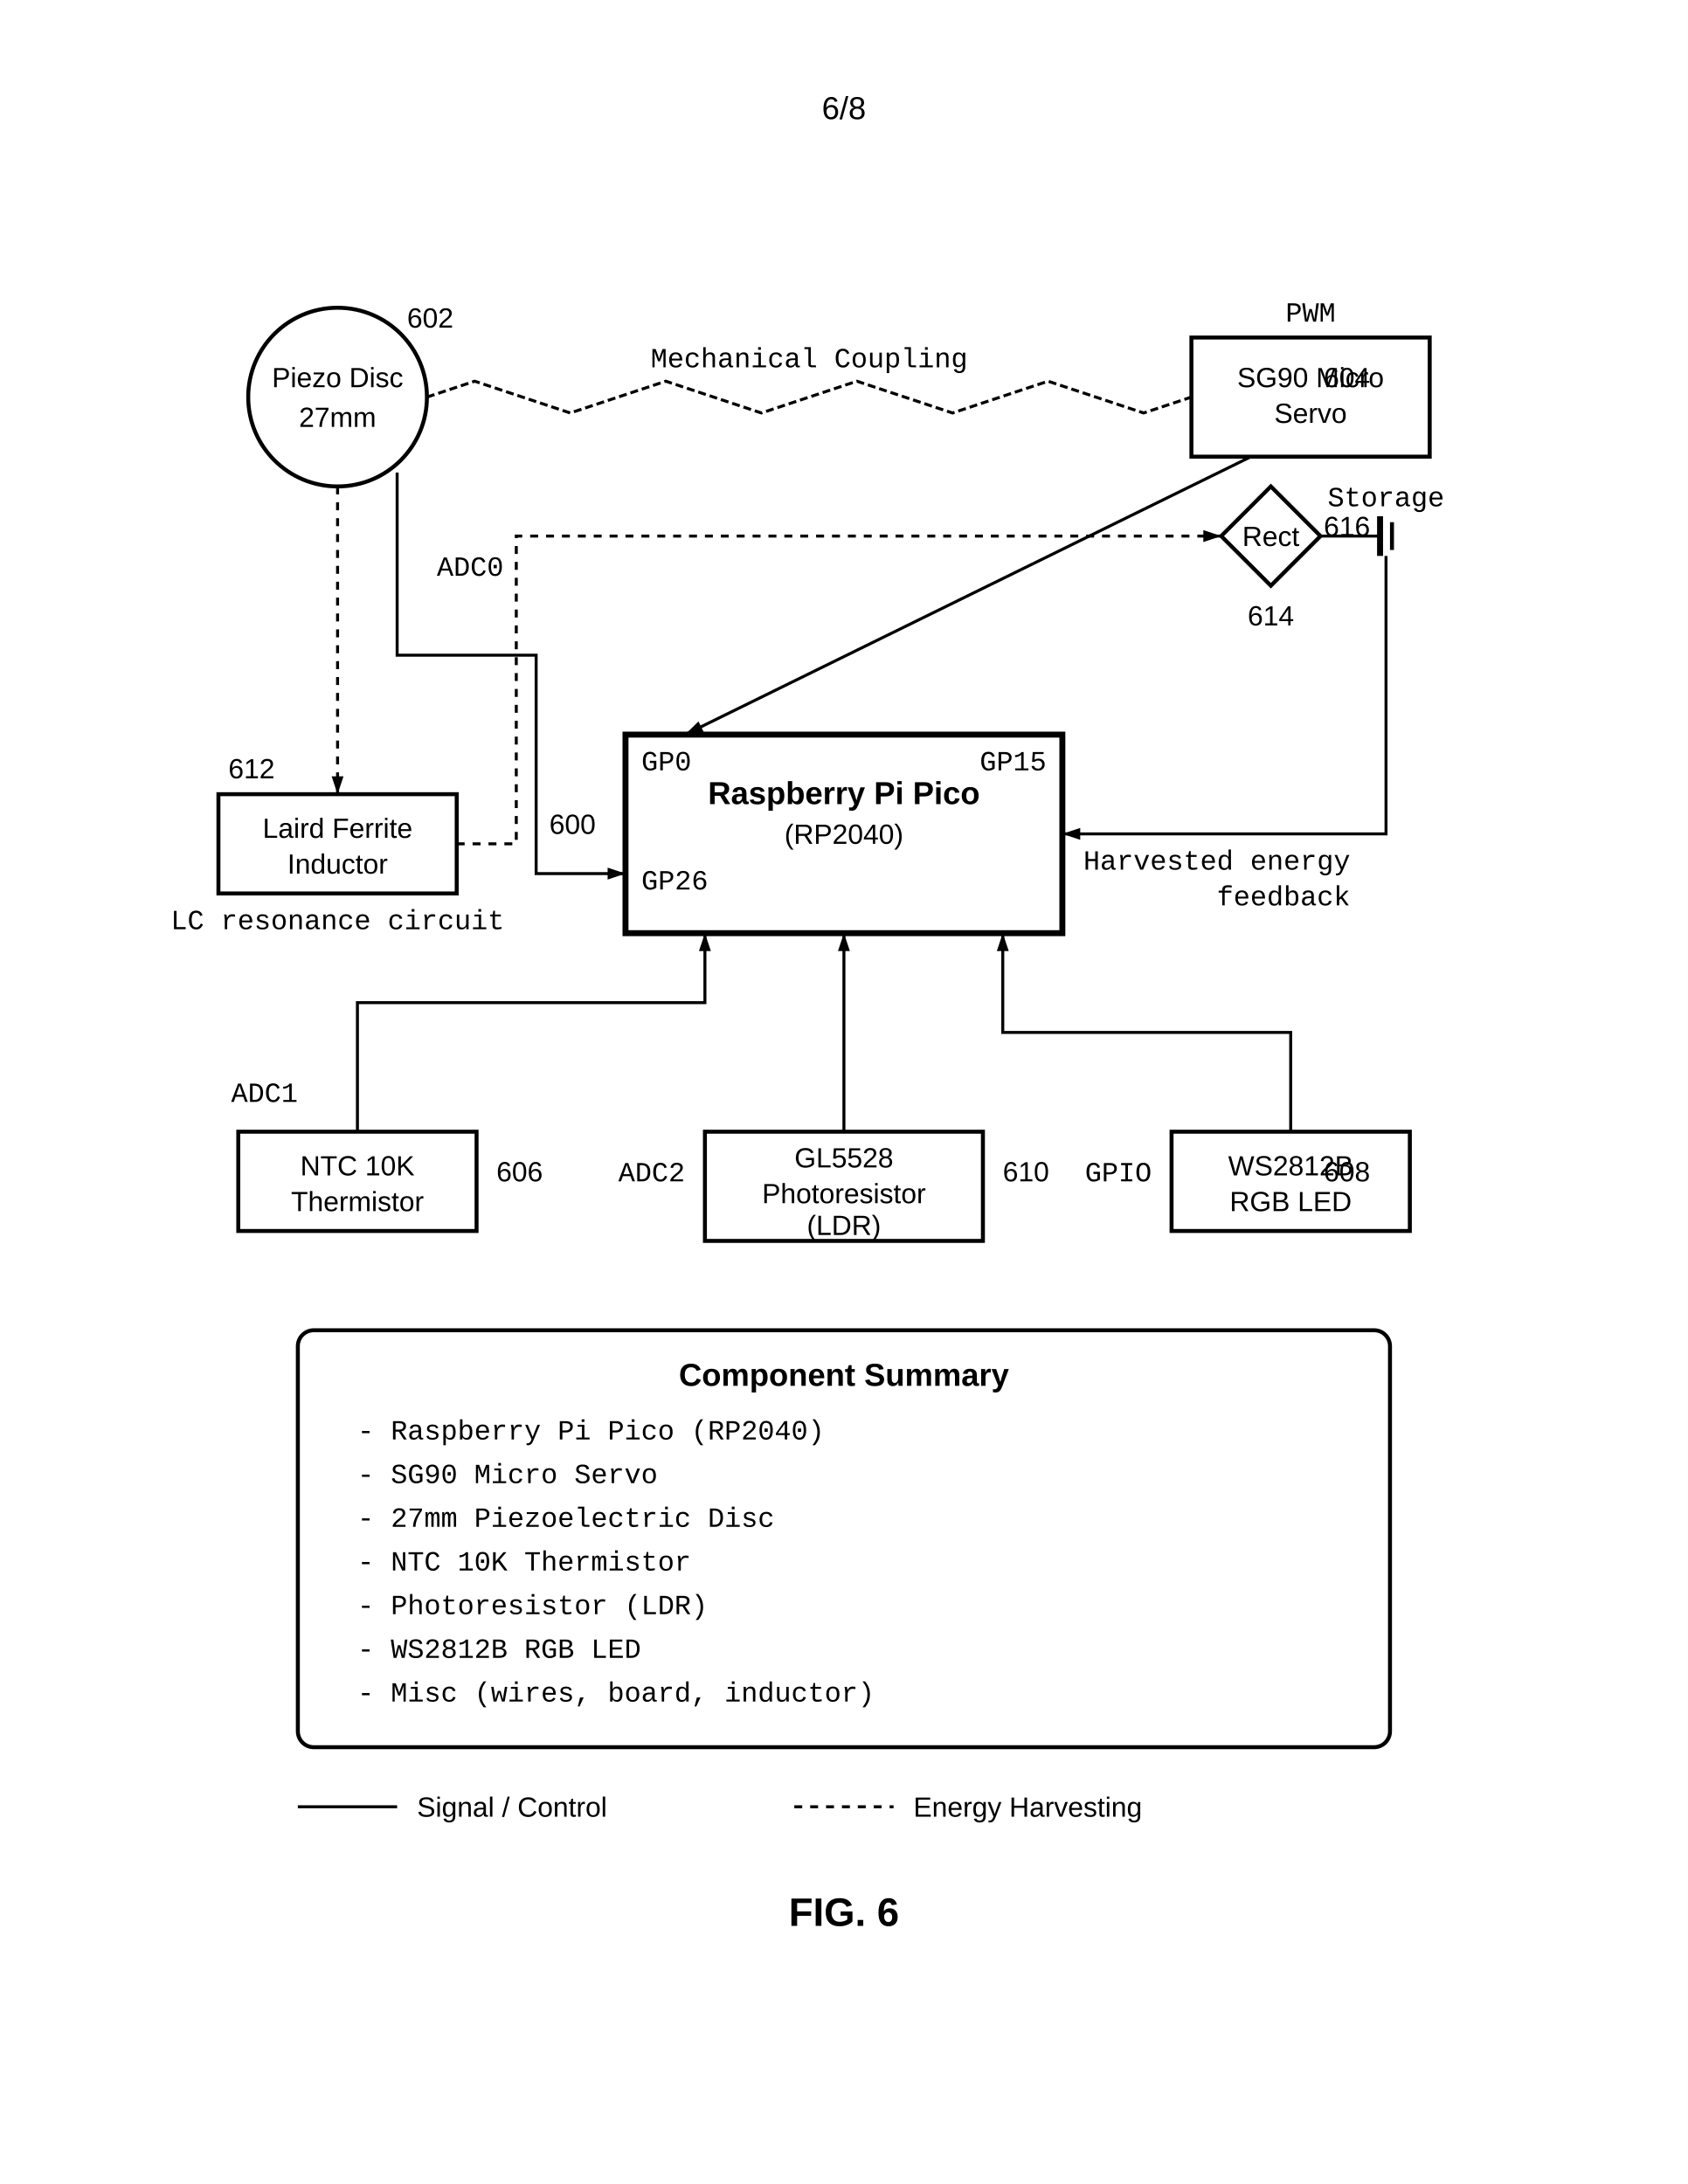
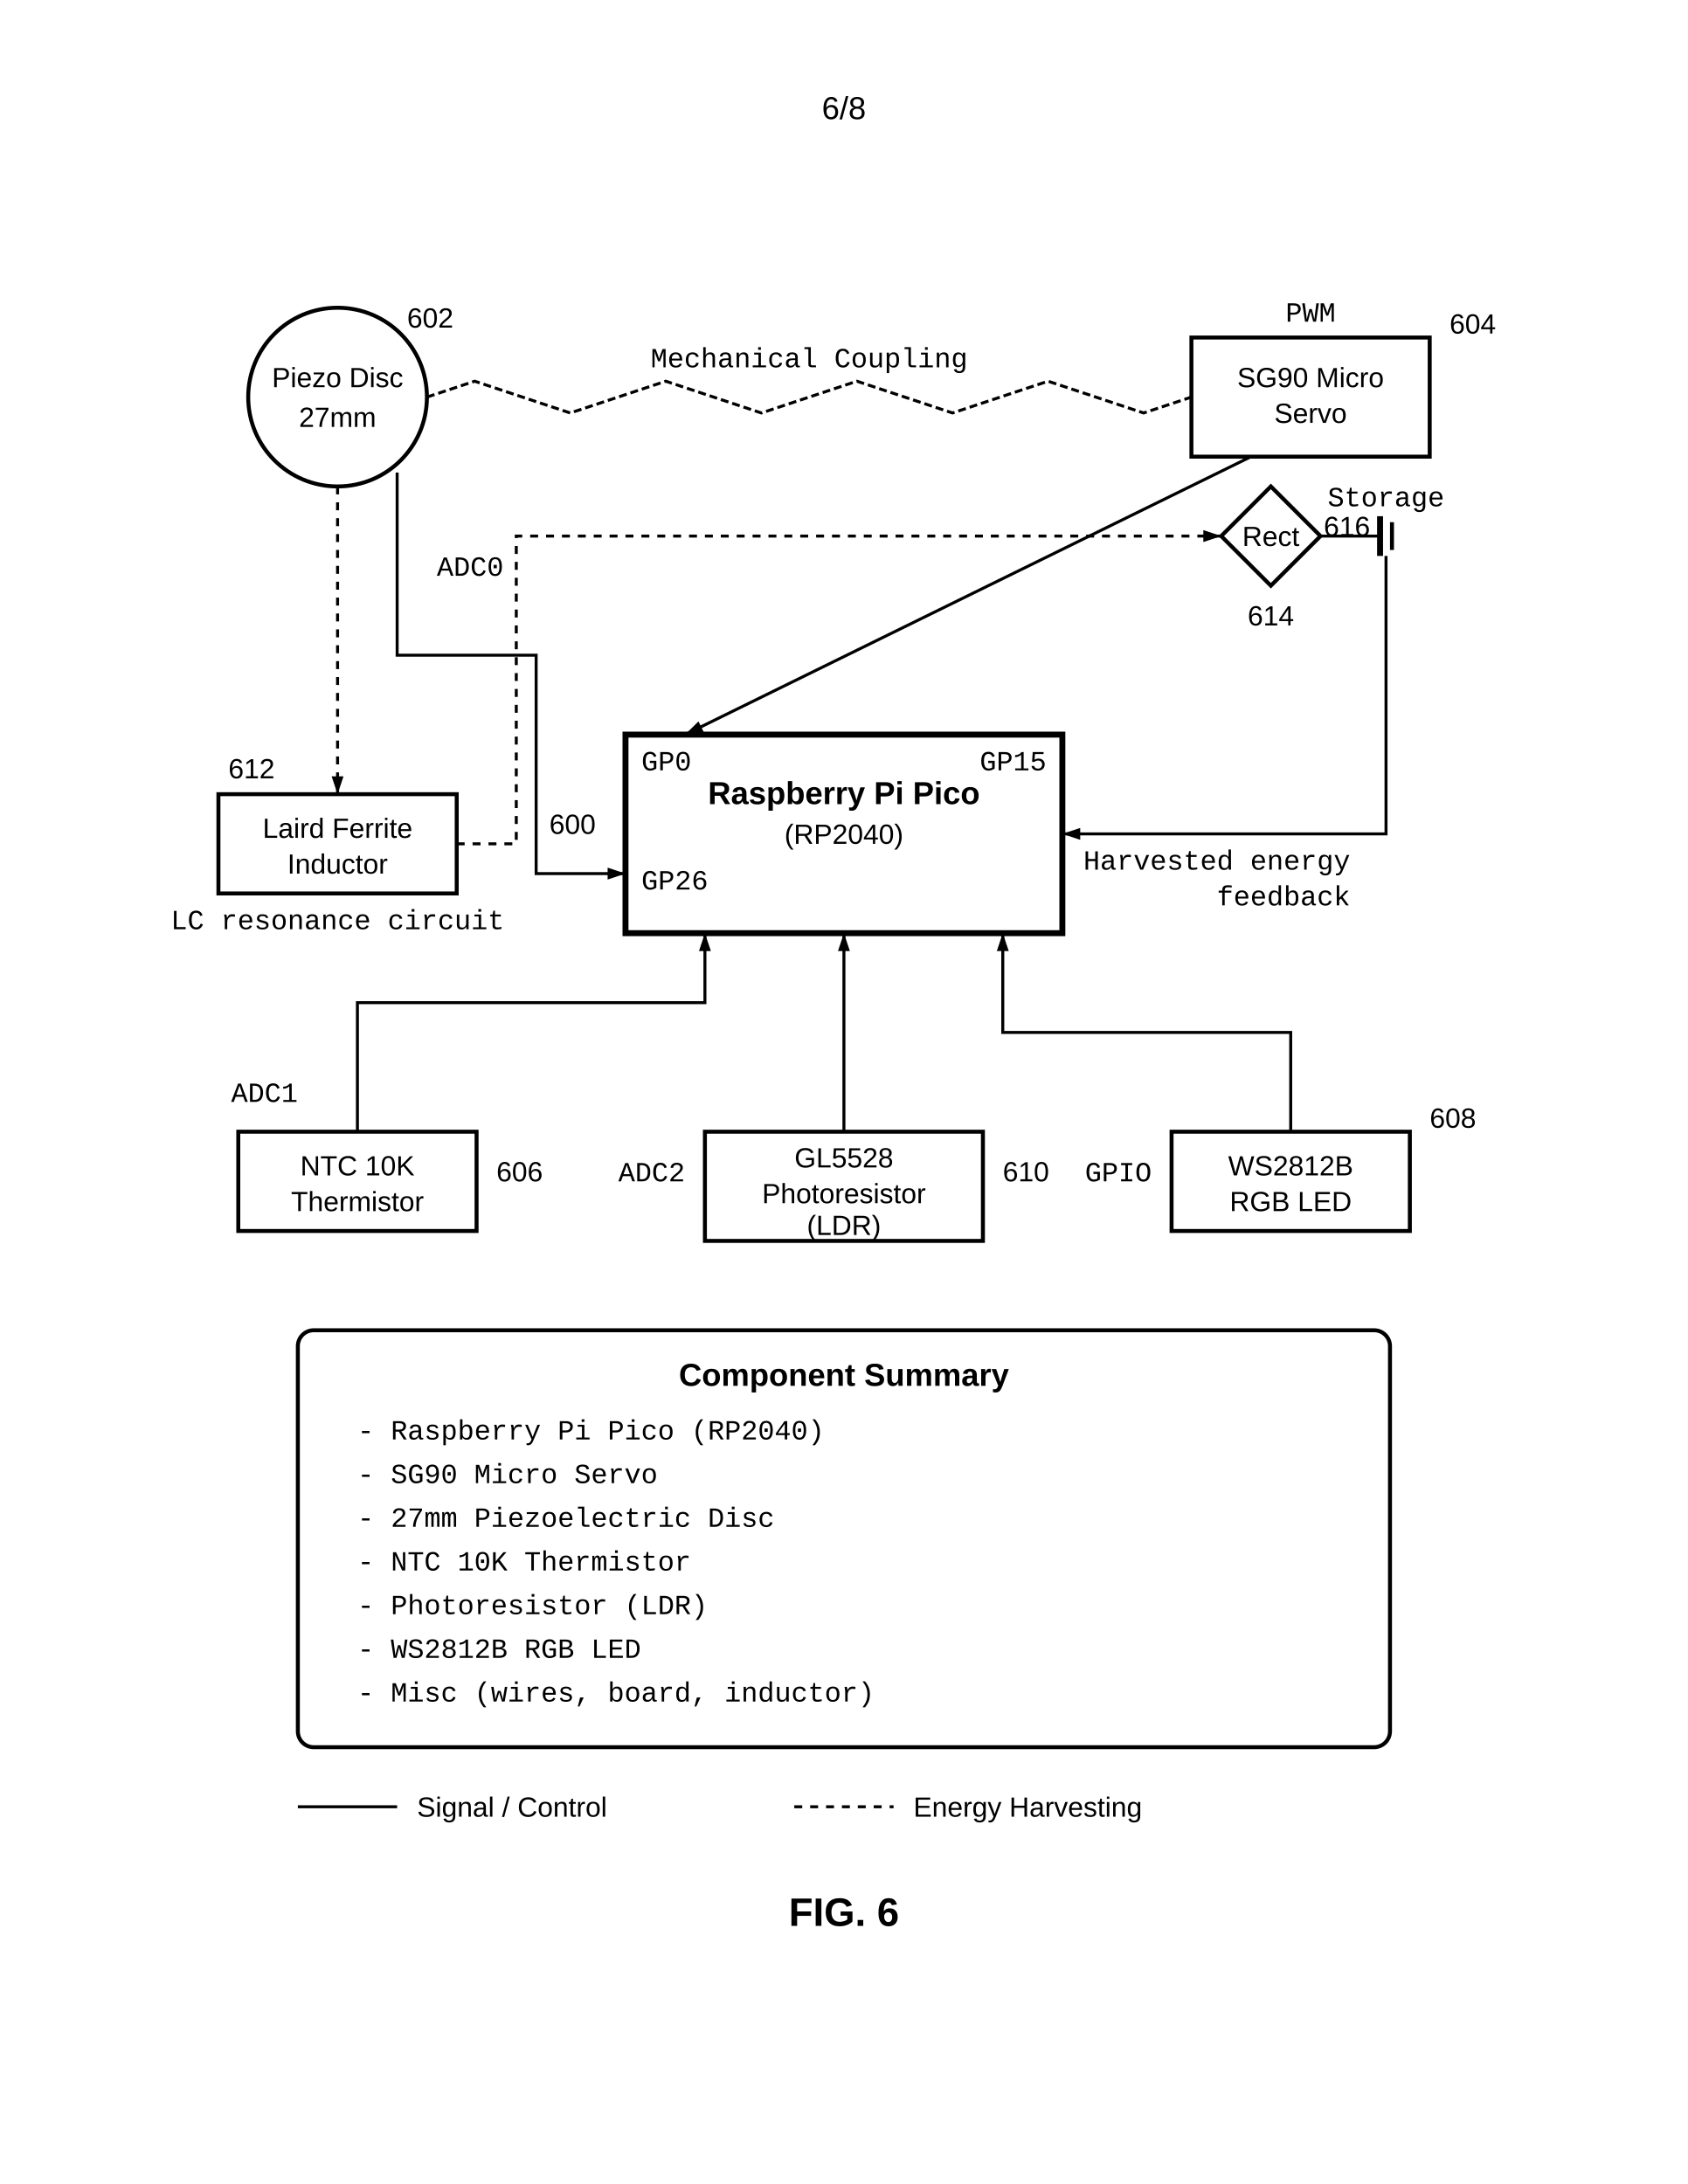
<svg xmlns="http://www.w3.org/2000/svg" width="8.5in" height="11in" viewBox="0 0 850 1100">
  <defs>
    <marker id="ah" markerWidth="6" markerHeight="4" refX="6" refY="2" orient="auto">
      <polygon points="0 0, 6 2, 0 4" fill="black" />
    </marker>
  </defs>
  <rect width="100%" height="100%" fill="white" />
  <text x="425.0" y="60" font-family="Arial, sans-serif" font-size="16" text-anchor="middle">6/8</text>
  <g transform="translate(0, 50)">
    <rect x="315.0" y="320" width="220" height="100" fill="none" stroke="black" stroke-width="3" />
    <text x="425.0" y="355" font-family="Arial, sans-serif" font-size="16" font-weight="bold" text-anchor="middle">Raspberry Pi Pico</text>
    <text x="425.0" y="375" font-family="Arial, sans-serif" font-size="14" text-anchor="middle">(RP2040)</text>
    <text x="300.0" y="370" font-family="Arial, sans-serif" font-size="14" text-anchor="end">600</text>
    <text x="323.0" y="338" font-family="Courier New, monospace" font-size="14" text-anchor="start">GP0</text>
    <text x="527.0" y="338" font-family="Courier New, monospace" font-size="14" text-anchor="end">GP15</text>
    <circle cx="170" cy="150" r="45" fill="none" stroke="black" stroke-width="2" />
    <text x="170" y="145" font-family="Arial, sans-serif" font-size="14" text-anchor="middle">Piezo Disc</text>
    <text x="170" y="165" font-family="Arial, sans-serif" font-size="14" text-anchor="middle">27mm</text>
    <text x="205" y="115" font-family="Arial, sans-serif" font-size="14">602</text>
    <polyline points="200,188 200,280 270,280 270,390 315,390" fill="none" stroke="black" stroke-width="1.5" marker-end="url(#ah)" />
    <text x="220" y="240" font-family="Courier New, monospace" font-size="14">ADC0</text>
    <text x="323.0" y="398" font-family="Courier New, monospace" font-size="14" text-anchor="start">GP26</text>
    <rect x="600" y="120" width="120" height="60" fill="none" stroke="black" stroke-width="2" />
    <text x="660.0" y="145" font-family="Arial, sans-serif" font-size="14" text-anchor="middle">SG90 Micro</text>
    <text x="660.0" y="163" font-family="Arial, sans-serif" font-size="14" text-anchor="middle">Servo</text>
-     <text x="690" y="145" font-family="Arial, sans-serif" font-size="14" text-anchor="end">604</text>
+     <text x="730" y="118" font-family="Arial, sans-serif" font-size="14" text-anchor="start">604</text>
    <path d="M215,150 L239.062,142.0 L287.188,158.0 L335.312,142.0 L383.438,158.0 L431.562,142.0 L479.688,158.0 L527.812,142.0 L575.938,158.0 L600,150.0" fill="none" stroke="black" stroke-width="1.5" stroke-dasharray="4,2" />
    <text x="407.5" y="135" font-family="Courier New, monospace" font-size="14" text-anchor="middle">Mechanical Coupling</text>
    <line x1="630" y1="180" x2="345.0" y2="320" stroke="black" stroke-width="1.5" marker-end="url(#ah)" />
    <text x="660.0" y="112" font-family="Courier New, monospace" font-size="14" text-anchor="middle">PWM</text>
    <rect x="110" y="350" width="120" height="50" fill="none" stroke="black" stroke-width="2" />
    <text x="170.0" y="372" font-family="Arial, sans-serif" font-size="14" text-anchor="middle">Laird Ferrite</text>
    <text x="170.0" y="390" font-family="Arial, sans-serif" font-size="14" text-anchor="middle">Inductor</text>
    <text x="115" y="342" font-family="Arial, sans-serif" font-size="14">612</text>
    <text x="170.0" y="418" font-family="Courier New, monospace" font-size="14" text-anchor="middle">LC resonance circuit</text>
    <line x1="170" y1="195" x2="170.0" y2="350" stroke="black" stroke-width="1.5" stroke-dasharray="4,4" marker-end="url(#ah)" />
    <polygon points="640,195 665,220 640,245 615,220" fill="none" stroke="black" stroke-width="2" />
    <text x="640" y="225" font-family="Arial, sans-serif" font-size="14" text-anchor="middle">Rect</text>
    <text x="640" y="265" font-family="Arial, sans-serif" font-size="14" text-anchor="middle">614</text>
    <line x1="695" y1="210" x2="695" y2="230" stroke="black" stroke-width="3" />
    <line x1="701" y1="213" x2="701" y2="227" stroke="black" stroke-width="2" />
    <line x1="665" y1="220" x2="695" y2="220" stroke="black" stroke-width="1.5" />
    <text x="698" y="205" font-family="Courier New, monospace" font-size="14" text-anchor="middle">Storage</text>
    <text x="690" y="220" font-family="Arial, sans-serif" font-size="14" text-anchor="end">616</text>
    <polyline points="230,375 260,375 260,220 615,220" fill="none" stroke="black" stroke-width="1.5" stroke-dasharray="4,4" marker-end="url(#ah)" />
    <polyline points="698,230 698,370.0 535.0,370.0" fill="none" stroke="black" stroke-width="1.5" marker-end="url(#ah)" />
    <text x="680" y="388" font-family="Courier New, monospace" font-size="14" text-anchor="end">Harvested energy</text>
    <text x="680" y="406" font-family="Courier New, monospace" font-size="14" text-anchor="end">feedback</text>
    <rect x="120" y="520" width="120" height="50" fill="none" stroke="black" stroke-width="2" />
    <text x="180.0" y="542" font-family="Arial, sans-serif" font-size="14" text-anchor="middle">NTC 10K</text>
    <text x="180.0" y="560" font-family="Arial, sans-serif" font-size="14" text-anchor="middle">Thermistor</text>
    <text x="250" y="545" font-family="Arial, sans-serif" font-size="14">606</text>
    <polyline points="180.0,520 180.0,455 355.0,455 355.0,420" fill="none" stroke="black" stroke-width="1.5" marker-end="url(#ah)" />
    <text x="150.0" y="505" font-family="Courier New, monospace" font-size="14" text-anchor="end">ADC1</text>
    <rect x="355" y="520" width="140" height="55" fill="none" stroke="black" stroke-width="2" />
    <text x="425.0" y="538" font-family="Arial, sans-serif" font-size="14" text-anchor="middle">GL5528</text>
    <text x="425.0" y="556" font-family="Arial, sans-serif" font-size="14" text-anchor="middle">Photoresistor</text>
    <text x="425.0" y="572" font-family="Arial, sans-serif" font-size="14" text-anchor="middle">(LDR)</text>
    <text x="505" y="545" font-family="Arial, sans-serif" font-size="14">610</text>
    <line x1="425.0" y1="520" x2="425.0" y2="420" stroke="black" stroke-width="1.5" marker-end="url(#ah)" />
    <text x="345" y="545" font-family="Courier New, monospace" font-size="14" text-anchor="end">ADC2</text>
    <rect x="590" y="520" width="120" height="50" fill="none" stroke="black" stroke-width="2" />
    <text x="650.0" y="542" font-family="Arial, sans-serif" font-size="14" text-anchor="middle">WS2812B</text>
    <text x="650.0" y="560" font-family="Arial, sans-serif" font-size="14" text-anchor="middle">RGB LED</text>
-     <text x="690" y="545" font-family="Arial, sans-serif" font-size="14" text-anchor="end">608</text>
+     <text x="720" y="518" font-family="Arial, sans-serif" font-size="14" text-anchor="start">608</text>
    <polyline points="650.0,520 650.0,470 505.0,470 505.0,420" fill="none" stroke="black" stroke-width="1.5" marker-end="url(#ah)" />
    <text x="580" y="545" font-family="Courier New, monospace" font-size="14" text-anchor="end">GPIO</text>
    <rect x="150" y="620" width="550" height="210" rx="8" fill="none" stroke="black" stroke-width="2" />
    <text x="425.0" y="648" font-family="Arial, sans-serif" font-size="16" font-weight="bold" text-anchor="middle">Component Summary</text>
    <text x="180" y="675" font-family="Courier New, monospace" font-size="14">- Raspberry Pi Pico (RP2040)</text>
    <text x="180" y="697" font-family="Courier New, monospace" font-size="14">- SG90 Micro Servo</text>
    <text x="180" y="719" font-family="Courier New, monospace" font-size="14">- 27mm Piezoelectric Disc</text>
    <text x="180" y="741" font-family="Courier New, monospace" font-size="14">- NTC 10K Thermistor</text>
    <text x="180" y="763" font-family="Courier New, monospace" font-size="14">- Photoresistor (LDR)</text>
    <text x="180" y="785" font-family="Courier New, monospace" font-size="14">- WS2812B RGB LED</text>
    <text x="180" y="807" font-family="Courier New, monospace" font-size="14">- Misc (wires, board, inductor)</text>
    <line x1="150" y1="860" x2="200" y2="860" stroke="black" stroke-width="1.5" />
    <text x="210" y="865" font-family="Arial, sans-serif" font-size="14">Signal / Control</text>
    <line x1="400" y1="860" x2="450" y2="860" stroke="black" stroke-width="1.5" stroke-dasharray="4,4" />
    <text x="460" y="865" font-family="Arial, sans-serif" font-size="14">Energy Harvesting</text>
    <text x="425.0" y="920" font-family="Arial, sans-serif" font-size="20" font-weight="bold" text-anchor="middle">FIG. 6</text>
  </g>
</svg>
